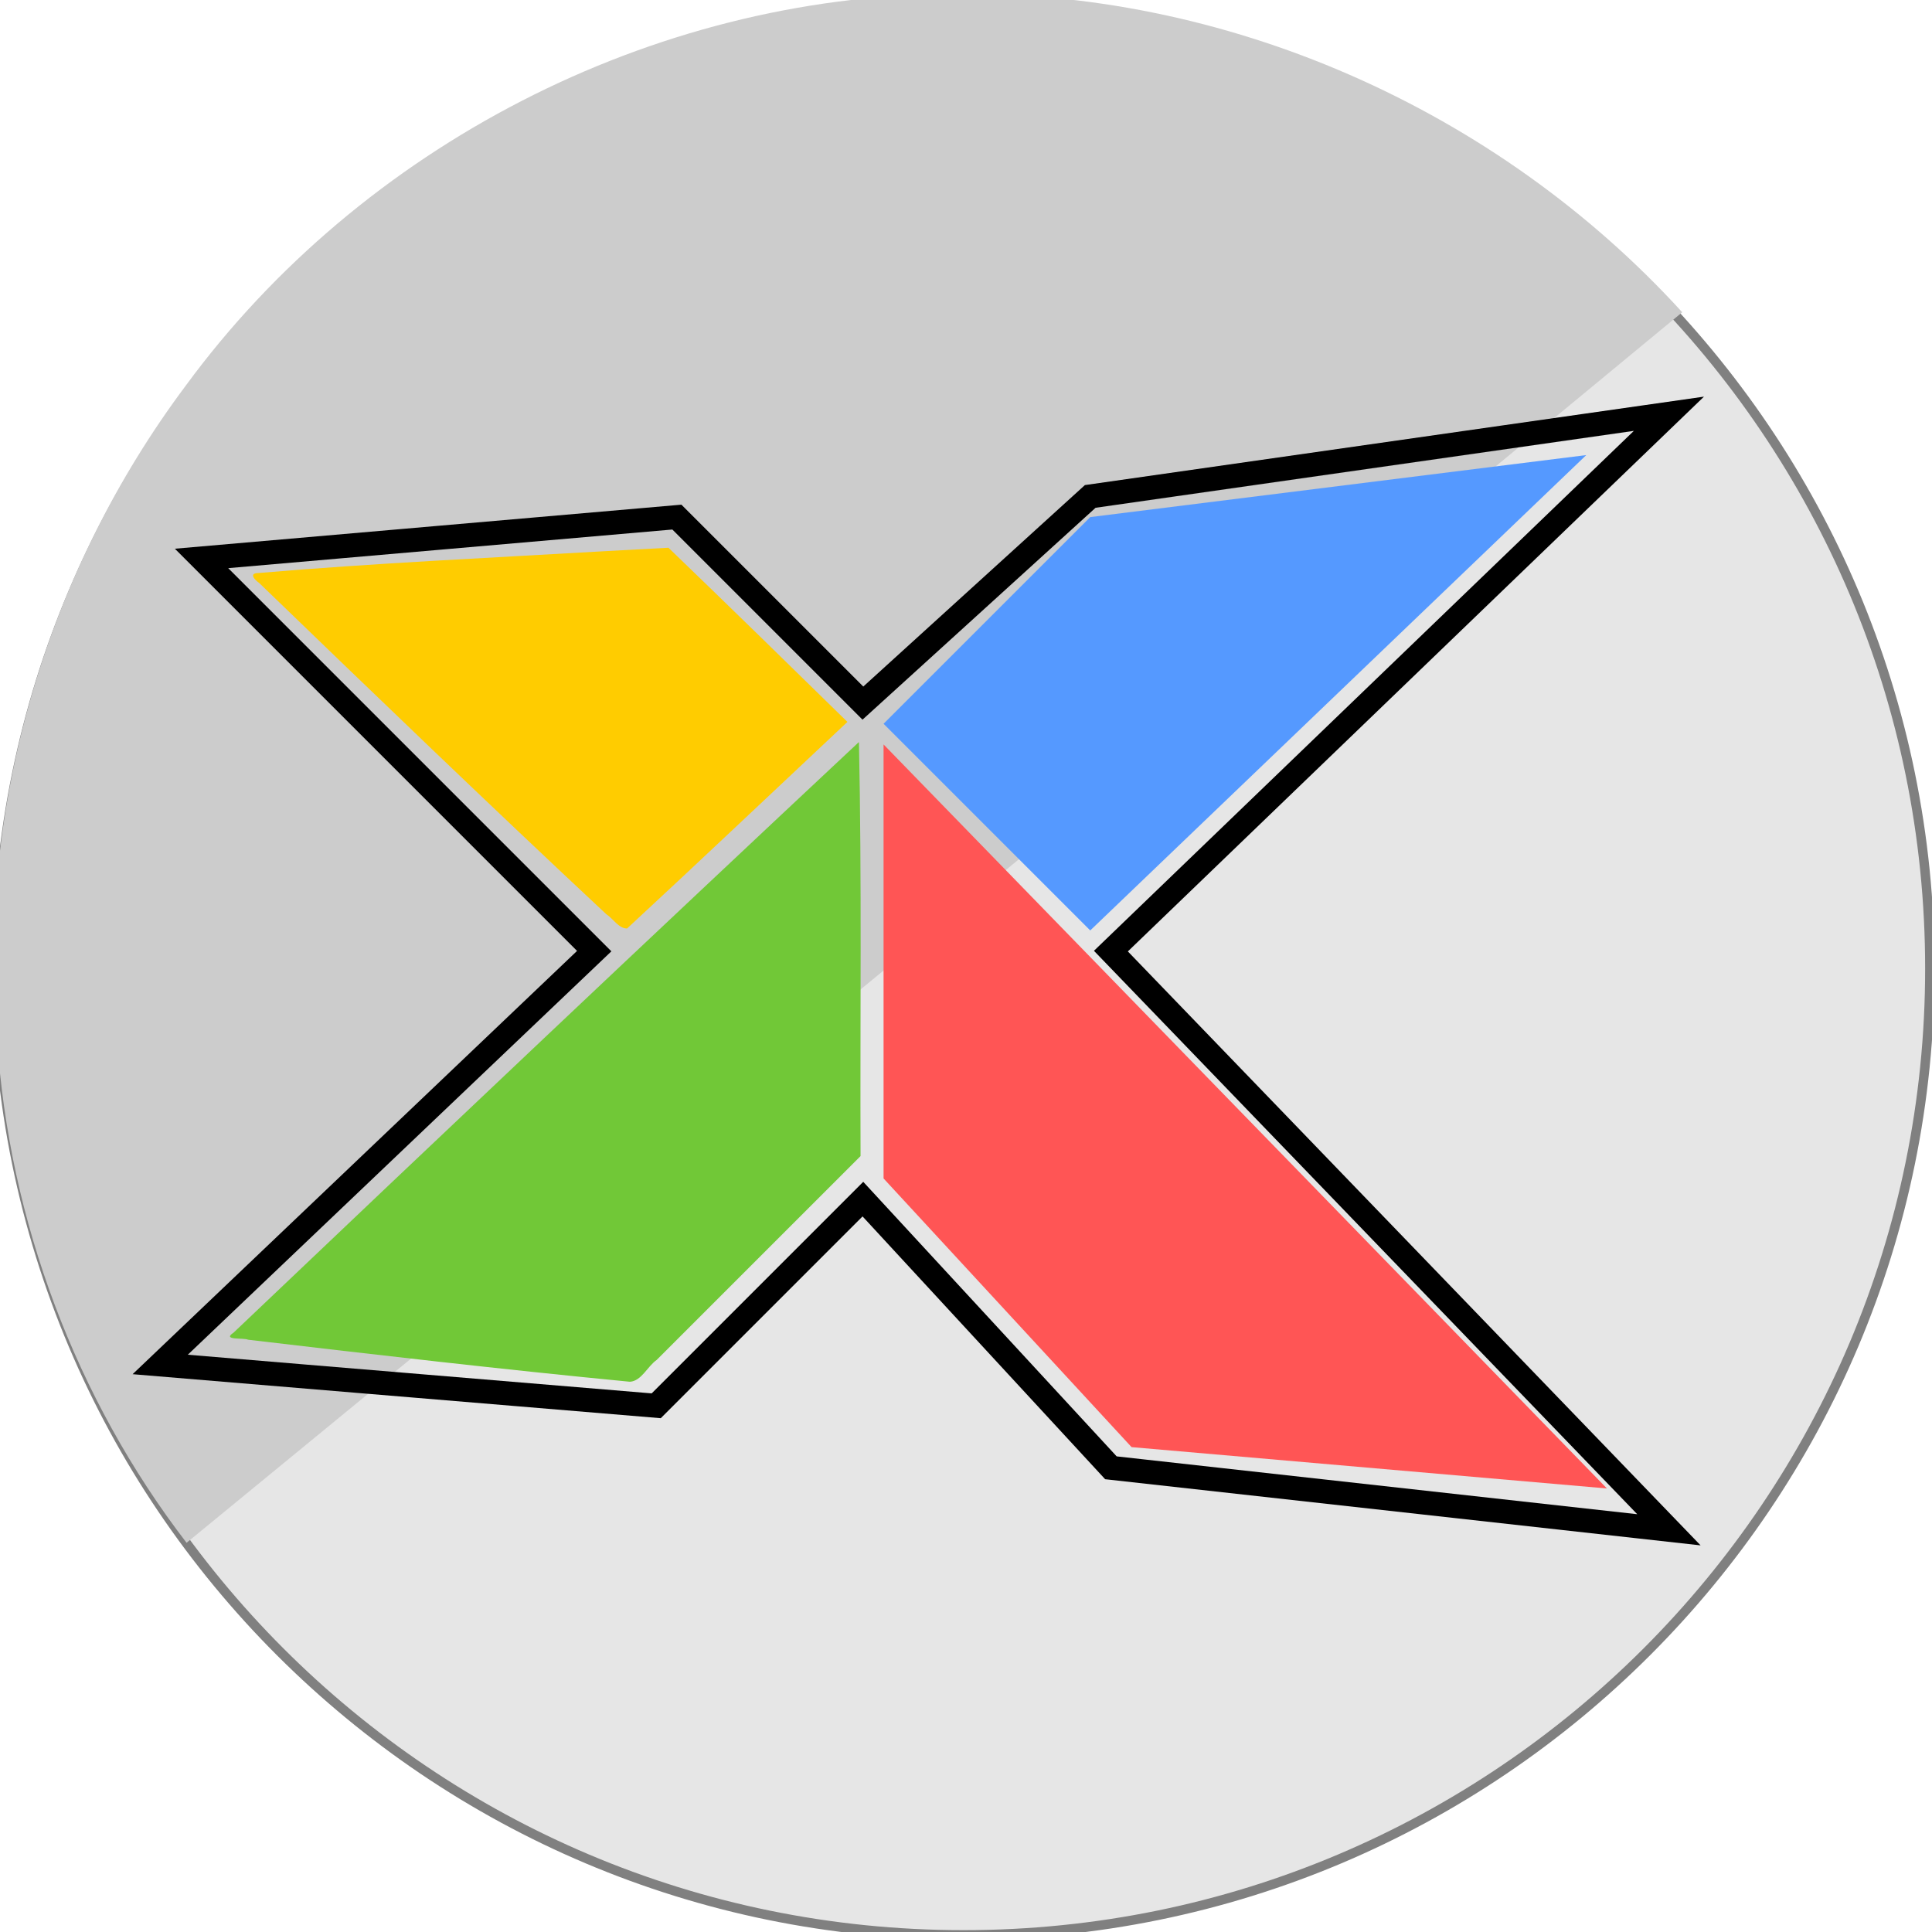
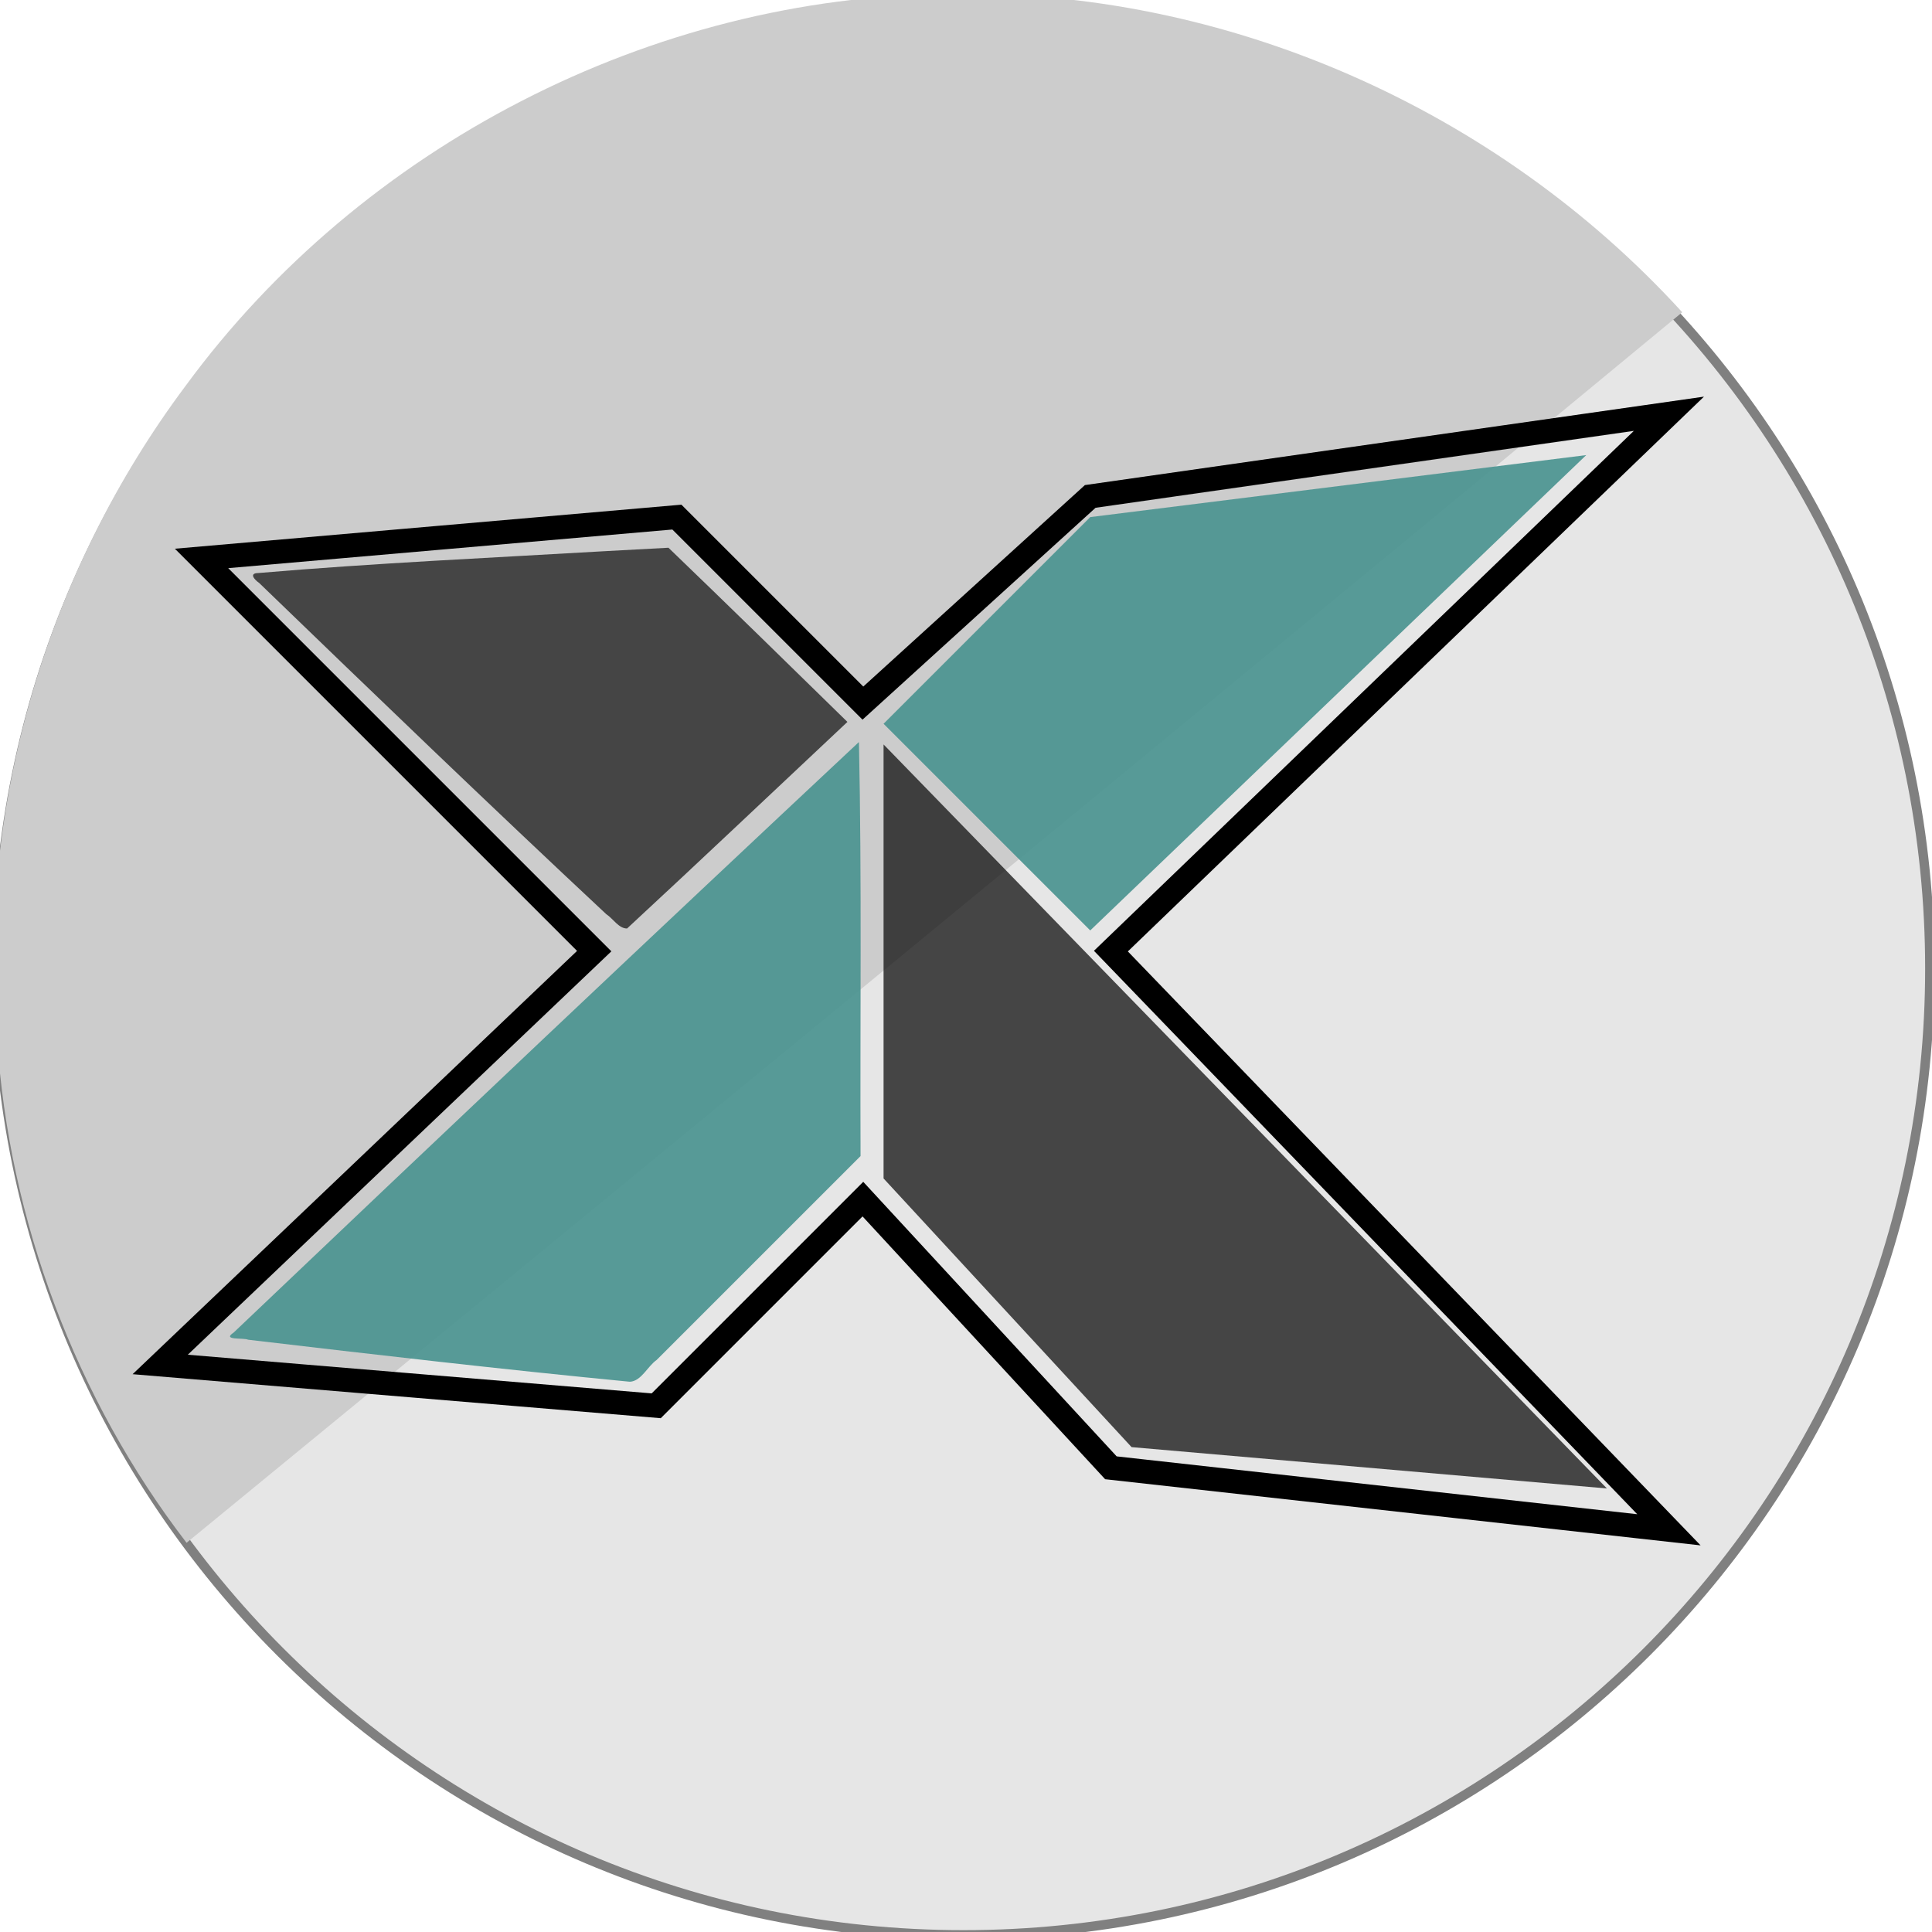
<svg xmlns="http://www.w3.org/2000/svg" version="1.1" id="svg2" width="885.333" height="885.333" viewBox="0 0 885.333 885.333">
  <defs id="defs6">
    <marker orient="auto" refY="0.0" refX="0.0" id="TriangleOutL" style="overflow:visible">
      <path id="path2057" d="M 5.77,0.0 L -2.88,5.0 L -2.88,-5.0 L 5.77,0.0 z " style="fill-rule:evenodd;stroke:#000000;stroke-width:1pt;stroke-opacity:1;fill:#000000;fill-opacity:1" transform="scale(0.8)" />
    </marker>
    <marker orient="auto" refY="0.0" refX="0.0" id="TriangleInL" style="overflow:visible">
      <path id="path2048" d="M 5.77,0.0 L -2.88,5.0 L -2.88,-5.0 L 5.77,0.0 z " style="fill-rule:evenodd;stroke:#000000;stroke-width:1pt;stroke-opacity:1;fill:#000000;fill-opacity:1" transform="scale(-0.8)" />
    </marker>
    <marker orient="auto" refY="0.0" refX="0.0" id="Arrow1Mend" style="overflow:visible;">
      <path id="path1924" d="M 0.0,0.0 L 5.0,-5.0 L -12.5,0.0 L 5.0,5.0 L 0.0,0.0 z " style="fill-rule:evenodd;stroke:#000000;stroke-width:1pt;stroke-opacity:1;fill:#000000;fill-opacity:1" transform="scale(0.4) rotate(180) translate(10,0)" />
    </marker>
    <marker orient="auto" refY="0.0" refX="0.0" id="Arrow1Lend" style="overflow:visible;">
      <path id="path1918" d="M 0.0,0.0 L 5.0,-5.0 L -12.5,0.0 L 5.0,5.0 L 0.0,0.0 z " style="fill-rule:evenodd;stroke:#000000;stroke-width:1pt;stroke-opacity:1;fill:#000000;fill-opacity:1" transform="scale(0.8) rotate(180) translate(12.5,0)" />
    </marker>
    <marker orient="auto" refY="0.0" refX="0.0" id="Arrow2Lstart" style="overflow:visible">
      <path id="path1933" style="fill-rule:evenodd;stroke-width:0.625;stroke-linejoin:round;stroke:#000000;stroke-opacity:1;fill:#000000;fill-opacity:1" d="M 8.719,4.034 L -2.207,0.016 L 8.719,-4.002 C 6.973,-1.63 6.983,1.616 8.719,4.034 z " transform="scale(1.1) translate(1,0)" />
    </marker>
  </defs>
  <circle style="opacity:1;fill:#e6e6e6;fill-opacity:1;stroke:#808080;stroke-width:4.334;stroke-linecap:round;stroke-linejoin:bevel;stroke-miterlimit:4;stroke-dasharray:none;stroke-opacity:1" id="path817" cx="441.525" cy="443.819" r="442.833" />
  <path style="opacity:1;fill:#cccccc;fill-opacity:1;stroke:none;stroke-width:8.021;stroke-linecap:round;stroke-linejoin:bevel;stroke-miterlimit:4;stroke-dasharray:none;stroke-opacity:1" d="M 434.729,-2.771 C 298.639,-1.699 165.7,66.987 85.229,176.568 21.523,261.643 -10.745,370.014 -1.329,476.116 4.112,559.266 34.752,640.97 85.496,706.979 314.221,519.393 542.887,331.603 770.88,143.087 685.78,49.781 561.287,-5.288 434.729,-2.771 Z" id="path941" />
  <flowRoot xml:space="preserve" id="flowRoot965" style="fill:black;fill-opacity:1;stroke:none;font-family:sans-serif;font-style:normal;font-weight:normal;font-size:40px;line-height:1.25;letter-spacing:0px;word-spacing:0px">
    <flowRegion id="flowRegion967">
      <rect id="rect969" width="1687.085" height="795.795" x="1119.418" y="169.118" />
    </flowRegion>
    <flowPara id="flowPara971" />
  </flowRoot>
-   <g id="g16746" transform="matrix(0.9470754,0,0,0.9470754,2128.567,345.555)">
-     <path id="path16720" d="m -1830,215.333 -100,100 -240,-20 210,-200 -190,-190 230,-20 90,90 110,-100 280,-40 -270,260 270,280 -270,-30 z" style="fill:none;stroke:#000000;stroke-width:11.6;stroke-linecap:butt;stroke-linejoin:miter;stroke-miterlimit:4;stroke-dasharray:none;stroke-opacity:1" />
-     <g id="g16738">
-       <path style="fill:#5599ff;fill-opacity:1;stroke:none;stroke-width:1px;stroke-linecap:butt;stroke-linejoin:miter;stroke-opacity:1" d="m -1820,-14.667 100,-100 240,-30 -240,230 z" id="path16722" />
-       <path style="fill:#ff5555;fill-opacity:1;stroke:none;stroke-width:1px;stroke-linecap:butt;stroke-linejoin:miter;stroke-opacity:1" d="M -1820,-4.667 V 205.333 l 120,130 230,20 z" id="path16724" />
-       <path style="opacity:1;fill:#71c837;fill-opacity:1;stroke:none;stroke-width:10.879;stroke-linecap:round;stroke-linejoin:bevel;stroke-miterlimit:4;stroke-dasharray:none;stroke-opacity:1" d="m -1832.257,-5.521 c -101.164,94.709 -201.845,189.937 -302.243,285.458 -5.832,3.862 4.849,2.367 7.041,3.428 61.515,7.251 123.07,14.377 184.716,20.337 5.594,-0.318 8.478,-7.429 12.955,-10.548 32.885,-32.881 65.769,-65.763 98.654,-98.644 -0.258,-66.59 0.624,-133.2 -0.767,-199.776 -0.014,-0.114 -0.037,-0.874 -0.355,-0.255 z" id="path16728" />
-       <path style="opacity:1;fill:#ffcc00;fill-opacity:1;stroke:none;stroke-width:10.879;stroke-linecap:round;stroke-linejoin:bevel;stroke-miterlimit:4;stroke-dasharray:none;stroke-opacity:1" d="m -1953.806,-98.234 c -56.266,3.289 -112.607,5.832 -168.764,10.637 -4.672,0.069 -1.773,3.274 0.437,4.783 55.665,53.757 111.412,107.446 167.96,160.273 3.23,2.072 6.055,6.998 10.069,6.931 35.755,-33.086 71.084,-66.631 106.617,-99.956 -28.782,-28.176 -57.571,-56.344 -86.592,-84.273 -9.909,0.535 -19.818,1.07 -29.727,1.605 z" id="path16732" />
-     </g>
-   </g>
+   <path style="fill:none;stroke:#000000;stroke-width:10.986;stroke-linecap:butt;stroke-linejoin:miter;stroke-miterlimit:4;stroke-dasharray:none;stroke-opacity:1" d="M 395.419,549.492 300.711,644.199 73.413,625.258 272.299,435.843 92.355,255.899 310.182,236.957 395.419,322.194 499.597,227.486 764.778,189.603 509.068,435.843 764.778,701.024 509.068,672.612 Z" id="path16720" />
+   <path style="fill:#48928f;fill-opacity:0.898;stroke:none;stroke-width:0.947px;stroke-linecap:butt;stroke-linejoin:miter;stroke-opacity:1" d="M 404.889,331.665 499.597,236.957 726.895,208.545 499.597,426.372 Z" id="path16722" />
+   <path style="fill:#000000;fill-opacity:0.698;stroke:none;stroke-width:0.947px;stroke-linecap:butt;stroke-linejoin:miter;stroke-opacity:1" d="m 404.889,341.135 v 198.886 l 113.649,123.12 217.827,18.942 z" id="path16724" />
+   <path style="opacity:1;fill:#48928f;fill-opacity:0.898;stroke:none;stroke-width:10.303;stroke-linecap:round;stroke-linejoin:bevel;stroke-miterlimit:4;stroke-dasharray:none;stroke-opacity:1" d="m 393.281,340.326 c -95.81,89.696 -191.162,179.885 -286.247,270.35 -5.524,3.657 4.592,2.242 6.668,3.246 58.259,6.867 116.556,13.616 174.94,19.261 5.298,-0.301 8.03,-7.036 12.269,-9.99 31.144,-31.141 62.289,-62.282 93.433,-93.424 -0.245,-63.065 0.591,-126.15 -0.727,-189.202 -0.013,-0.108 -0.035,-0.828 -0.337,-0.241 z" id="path16728" />
+   <path style="opacity:1;fill:#454545;fill-opacity:1;stroke:none;stroke-width:10.303;stroke-linecap:round;stroke-linejoin:bevel;stroke-miterlimit:4;stroke-dasharray:none;stroke-opacity:1" d="m 278.165,252.52 c -53.288,3.115 -106.648,5.524 -159.832,10.074 -4.425,0.065 -1.679,3.101 0.414,4.53 52.719,50.912 105.515,101.76 159.071,151.791 3.059,1.962 5.735,6.627 9.536,6.564 33.862,-31.335 67.322,-63.105 100.974,-94.666 -27.258,-26.684 -54.524,-53.362 -82.009,-79.813 -9.385,0.507 -18.769,1.013 -28.154,1.52 z" id="path16732" />
</svg>
